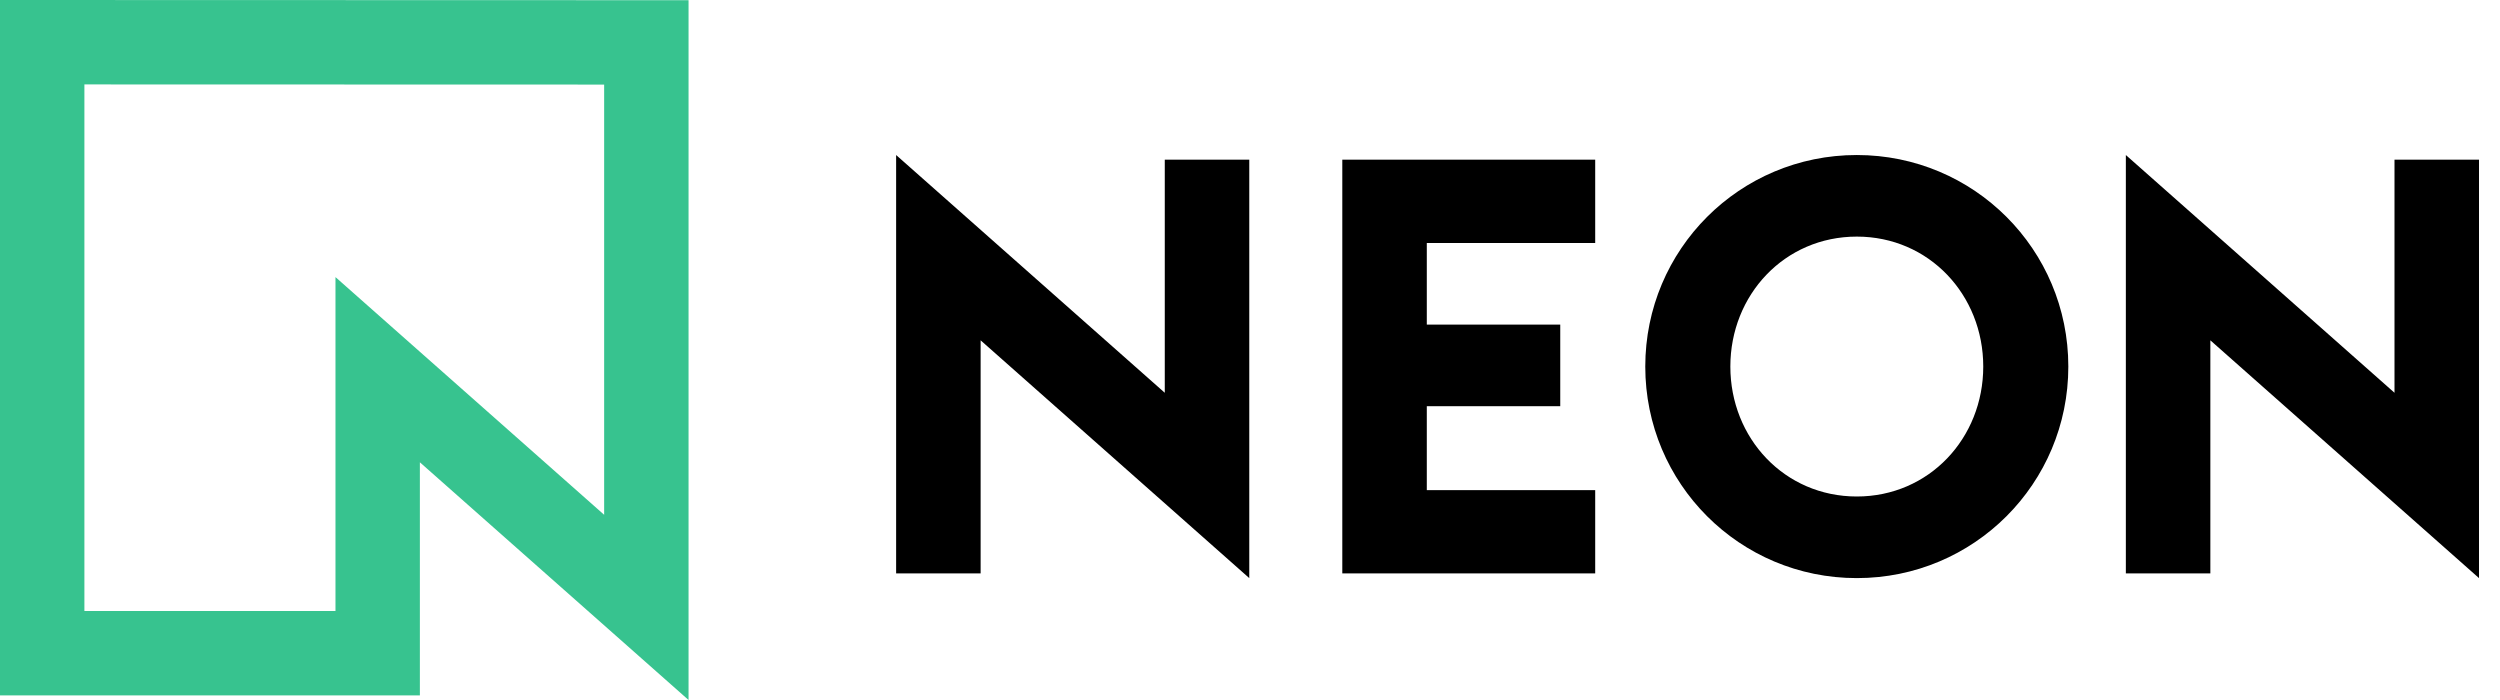
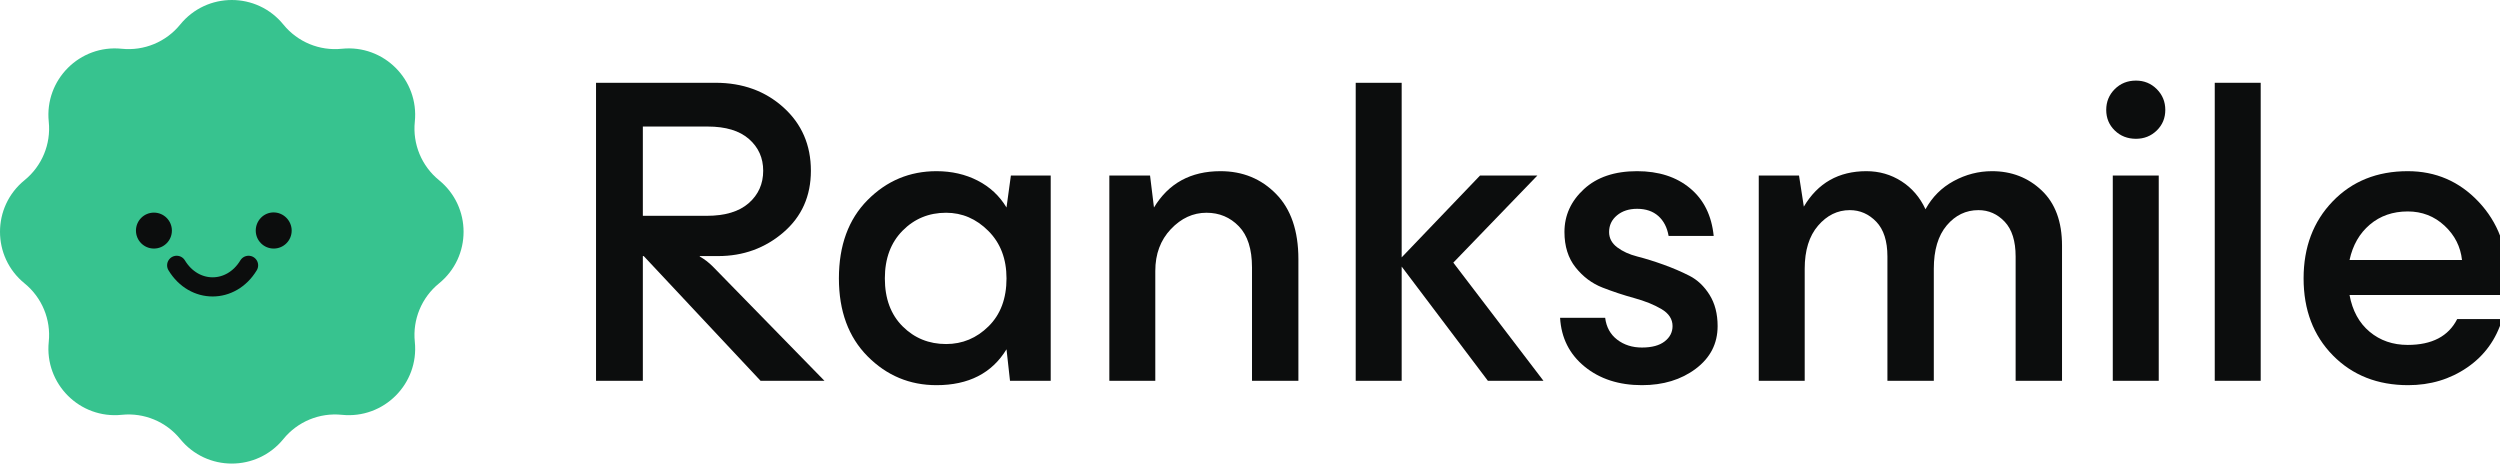
- <svg xmlns="http://www.w3.org/2000/svg" width="100" height="28" viewBox="0 0 100 28" fill="none">
-   <path d="M27.542 0.008V28L16.795 18.492V27.815H0V0L27.542 0.008ZM3.376 24.439H13.419V11.084L24.166 20.592V3.383L3.376 3.377V24.439Z" fill="#37C38F" />
-   <path d="M49.971 23.124L39.225 13.613V22.937H35.845V6.201L46.591 15.711V6.387H49.971V23.124ZM53.692 22.937V6.387H63.808V9.72H57.072V12.984H62.41V16.247H57.072V19.604H63.808V22.937H53.692ZM74.272 23.124C69.587 23.124 65.811 19.347 65.811 14.662C65.811 9.977 69.587 6.201 74.272 6.201C78.957 6.201 82.733 9.977 82.733 14.662C82.733 19.347 78.957 23.124 74.272 23.124ZM74.272 19.86C77.162 19.86 79.33 17.529 79.33 14.662C79.33 11.795 77.162 9.464 74.272 9.464C71.382 9.464 69.214 11.795 69.214 14.662C69.214 17.529 71.382 19.86 74.272 19.86ZM99.16 23.124L88.414 13.613V22.937H85.034V6.201L95.78 15.711V6.387H99.16V23.124Z" fill="black" />
+ <svg xmlns="http://www.w3.org/2000/svg" width="151" height="28" viewBox="0 0 151 28" fill="none">
+   <g transform="translate(-2.3516 -2.3516) scale(0.144704)">
+     <g class="logo-smily-face" style="transform-box:view-box;transform-origin:113px 113px">
+       <path d="M91.46 26.502C102.568 12.835 123.432 12.835 134.54 26.502C140.447 33.768 149.618 37.567 158.932 36.605C176.451 34.796 191.204 49.549 189.395 67.068C188.433 76.382 192.232 85.553 199.498 91.46C213.165 102.568 213.165 123.432 199.498 134.54C192.232 140.447 188.433 149.618 189.395 158.932C191.204 176.451 176.451 191.204 158.932 189.395C149.618 188.433 140.447 192.232 134.54 199.498C123.432 213.165 102.568 213.165 91.46 199.498C85.553 192.232 76.382 188.433 67.068 189.395C49.549 191.204 34.796 176.451 36.605 158.932C37.567 149.618 33.768 140.447 26.502 134.54C12.835 123.432 12.835 102.568 26.502 91.46C33.768 85.553 37.567 76.382 36.605 67.068C34.796 49.549 49.549 34.796 67.068 36.605C76.382 37.567 85.553 33.768 91.46 26.502Z" fill="#37C38F" />
+     </g>
+     <circle cx="80.5" cy="112.5" r="7.5" fill="#0C0D0D" />
+     <g class="logo-smily-eye" style="transform-box:view-box;transform-origin:130.5px 112.5px">
+       <path d="M 123 112.5 C 123 116.642 126.358 120 130.5 120 C 134.642 120 138 116.642 138 112.5 C 138 108.358 134.589 104.915 130.447 104.915 C 126.305 104.915 123 108.358 123 112.5 Z" fill="#0C0D0D" />
+     </g>
+     <path d="M90 127C97.273 139 112.727 139 120 127" stroke="#0C0D0D" stroke-width="8" stroke-linecap="round" fill="none" />
+   </g>
+   <path d="M36.0 23.0V5.0H43.216Q45.674 5.0 47.326 6.493Q48.978 7.987 48.978 10.313Q48.978 12.612 47.313 14.04Q45.648 15.467 43.374 15.467H42.264V15.493Q42.687 15.731 43.057 16.101L49.797 23.0H45.938L38.881 15.467H38.828V23.0ZM38.828 13.035H42.687Q44.352 13.035 45.225 12.269Q46.097 11.502 46.097 10.313Q46.097 9.15 45.238 8.396Q44.379 7.643 42.74 7.643H38.828Z" fill="#0C0D0D" />
+   <path d="M56.564 23.264Q54.132 23.264 52.401 21.52Q50.67 19.775 50.67 16.815Q50.67 13.828 52.401 12.084Q54.132 10.339 56.564 10.339Q57.938 10.339 59.048 10.907Q60.159 11.476 60.793 12.533L61.057 10.604H63.463V23.0H61.004L60.793 21.097Q59.471 23.264 56.564 23.264ZM57.145 20.78Q58.626 20.78 59.709 19.709Q60.793 18.639 60.793 16.815Q60.793 15.044 59.696 13.947Q58.599 12.85 57.145 12.85Q55.586 12.85 54.515 13.934Q53.445 15.018 53.445 16.815Q53.445 18.639 54.515 19.709Q55.586 20.78 57.145 20.78Z" fill="#0C0D0D" />
+   <path d="M67.004 23.0V10.604H69.463L69.7 12.533Q71.022 10.339 73.718 10.339Q75.727 10.339 77.075 11.714Q78.423 13.088 78.423 15.652V23.0H75.621V16.154Q75.621 14.489 74.828 13.67Q74.035 12.85 72.872 12.85Q71.656 12.85 70.718 13.841Q69.78 14.833 69.78 16.366V23.0Z" fill="#0C0D0D" />
+   <path d="M89.868 23.0 84.661 16.101V23.0H81.885V5.0H84.661V15.546L89.392 10.604H92.855L87.78 15.863L93.225 23.0Z" fill="#0C0D0D" />
+   <path d="M99.172 23.264Q97.084 23.264 95.709 22.141Q94.335 21.018 94.229 19.194H96.952Q97.057 20.04 97.678 20.515Q98.3 20.991 99.172 20.991Q100.07 20.991 100.546 20.621Q101.022 20.251 101.022 19.696Q101.022 19.062 100.348 18.665Q99.674 18.269 98.709 18.004Q97.744 17.74 96.793 17.37Q95.841 17.0 95.167 16.154Q94.493 15.308 94.493 14.013Q94.493 12.507 95.67 11.423Q96.846 10.339 98.881 10.339Q100.837 10.339 102.079 11.37Q103.322 12.401 103.507 14.251H100.784Q100.652 13.485 100.163 13.048Q99.674 12.612 98.881 12.612Q98.141 12.612 97.665 13.009Q97.189 13.405 97.189 14.013Q97.189 14.568 97.678 14.938Q98.167 15.308 98.894 15.493Q99.621 15.678 100.467 15.982Q101.313 16.286 102.04 16.656Q102.767 17.026 103.256 17.806Q103.744 18.586 103.744 19.696Q103.744 21.282 102.423 22.273Q101.101 23.264 99.172 23.264Z" fill="#0C0D0D" />
+   <path d="M106.229 23.0V10.604H108.661L108.952 12.48Q110.22 10.339 112.731 10.339Q113.894 10.339 114.846 10.947Q115.797 11.555 116.3 12.639Q116.907 11.529 118.004 10.934Q119.101 10.339 120.317 10.339Q122.088 10.339 123.317 11.502Q124.546 12.665 124.546 14.833V23.0H121.744V15.493Q121.744 14.093 121.084 13.392Q120.423 12.692 119.498 12.692Q118.361 12.692 117.581 13.617Q116.802 14.542 116.802 16.233V23.0H114.0V15.493Q114.0 14.093 113.326 13.392Q112.652 12.692 111.727 12.692Q110.617 12.692 109.811 13.63Q109.004 14.568 109.004 16.233V23.0Z" fill="#0C0D0D" />
+   <path d="M127.612 23.0V10.604H130.388V23.0ZM129.013 8.383Q128.247 8.383 127.731 7.881Q127.216 7.379 127.216 6.639Q127.216 5.899 127.731 5.383Q128.247 4.868 129.013 4.868Q129.753 4.868 130.269 5.383Q130.784 5.899 130.784 6.639Q130.784 7.379 130.269 7.881Q129.753 8.383 129.013 8.383Z" fill="#0C0D0D" />
+   <path d="M133.771 23.0V5.0H136.546V23.0Z" fill="#0C0D0D" />
+   <path d="M145.454 23.264Q142.678 23.264 140.907 21.467Q139.137 19.67 139.137 16.815Q139.137 13.987 140.894 12.163Q142.652 10.339 145.427 10.339Q147.965 10.339 149.709 12.189Q151.454 14.04 151.454 16.815L151.427 17.819H141.912Q142.176 19.247 143.128 20.04Q144.079 20.833 145.427 20.833Q147.621 20.833 148.414 19.273H151.137Q150.581 21.123 149.022 22.194Q147.463 23.264 145.454 23.264ZM141.912 15.705H148.705Q148.573 14.489 147.648 13.63Q146.722 12.771 145.427 12.771Q144.079 12.771 143.141 13.564Q142.203 14.357 141.912 15.705Z" fill="#0C0D0D" />
</svg>
